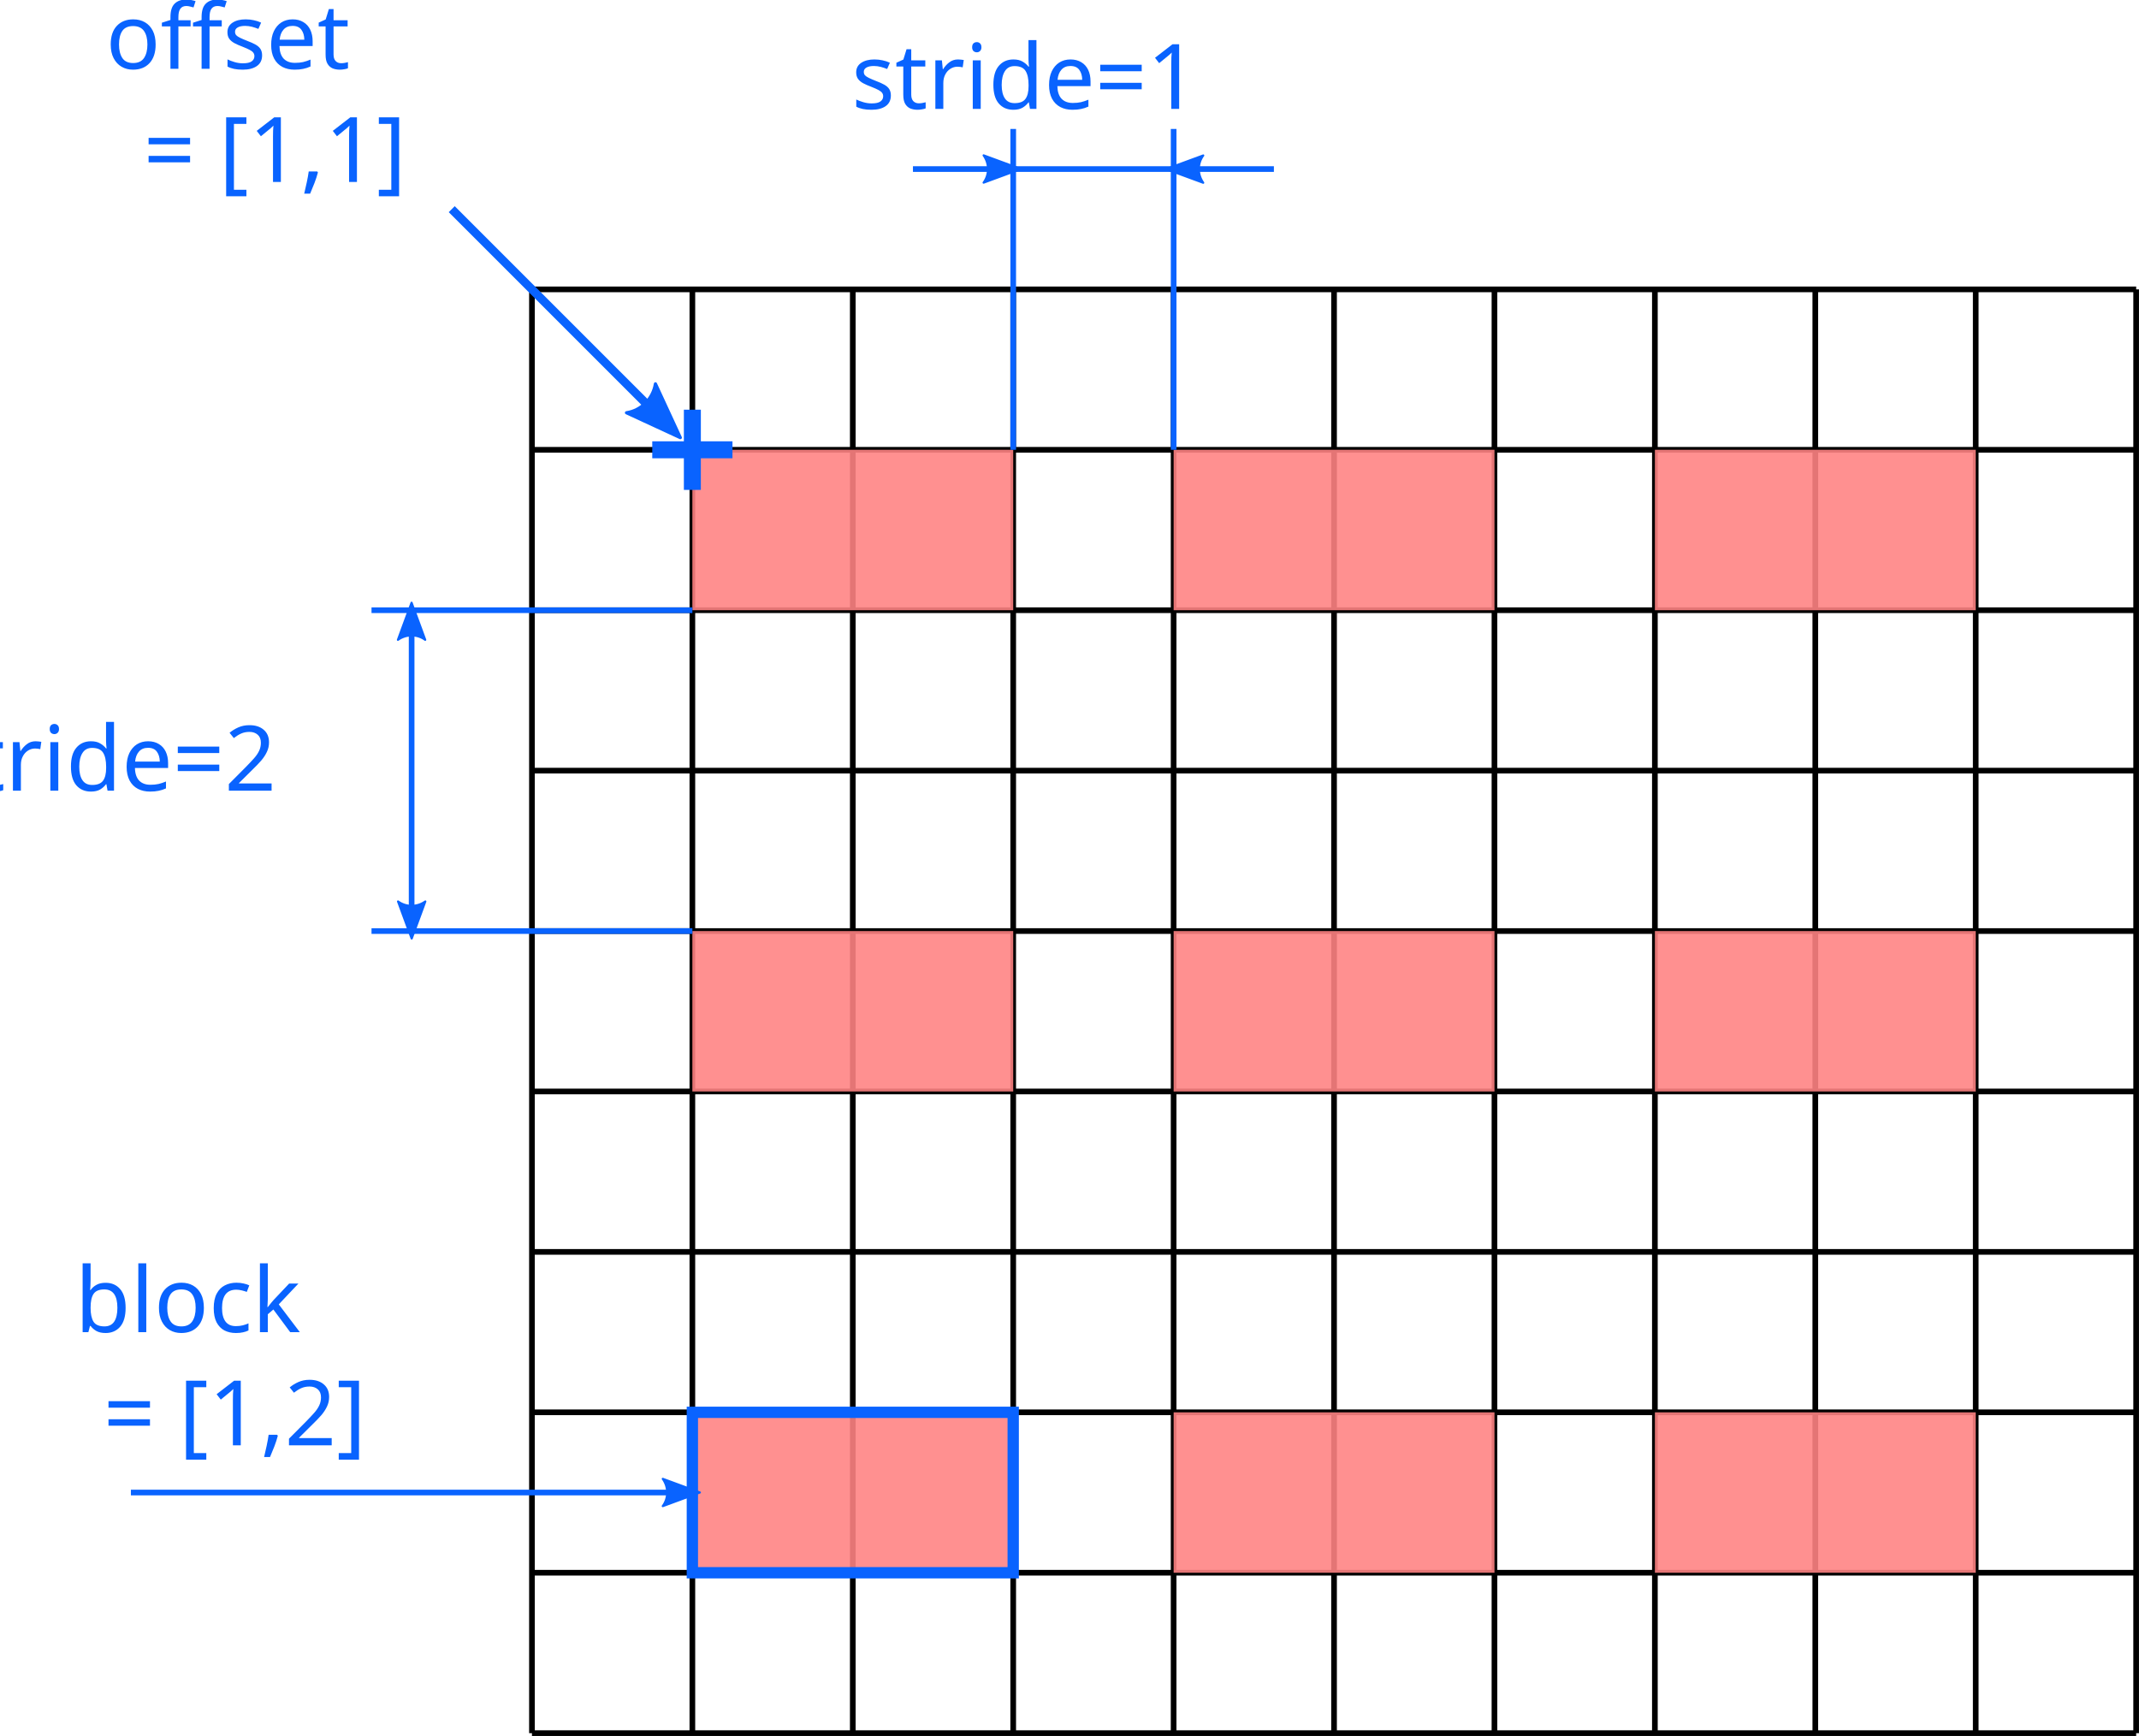
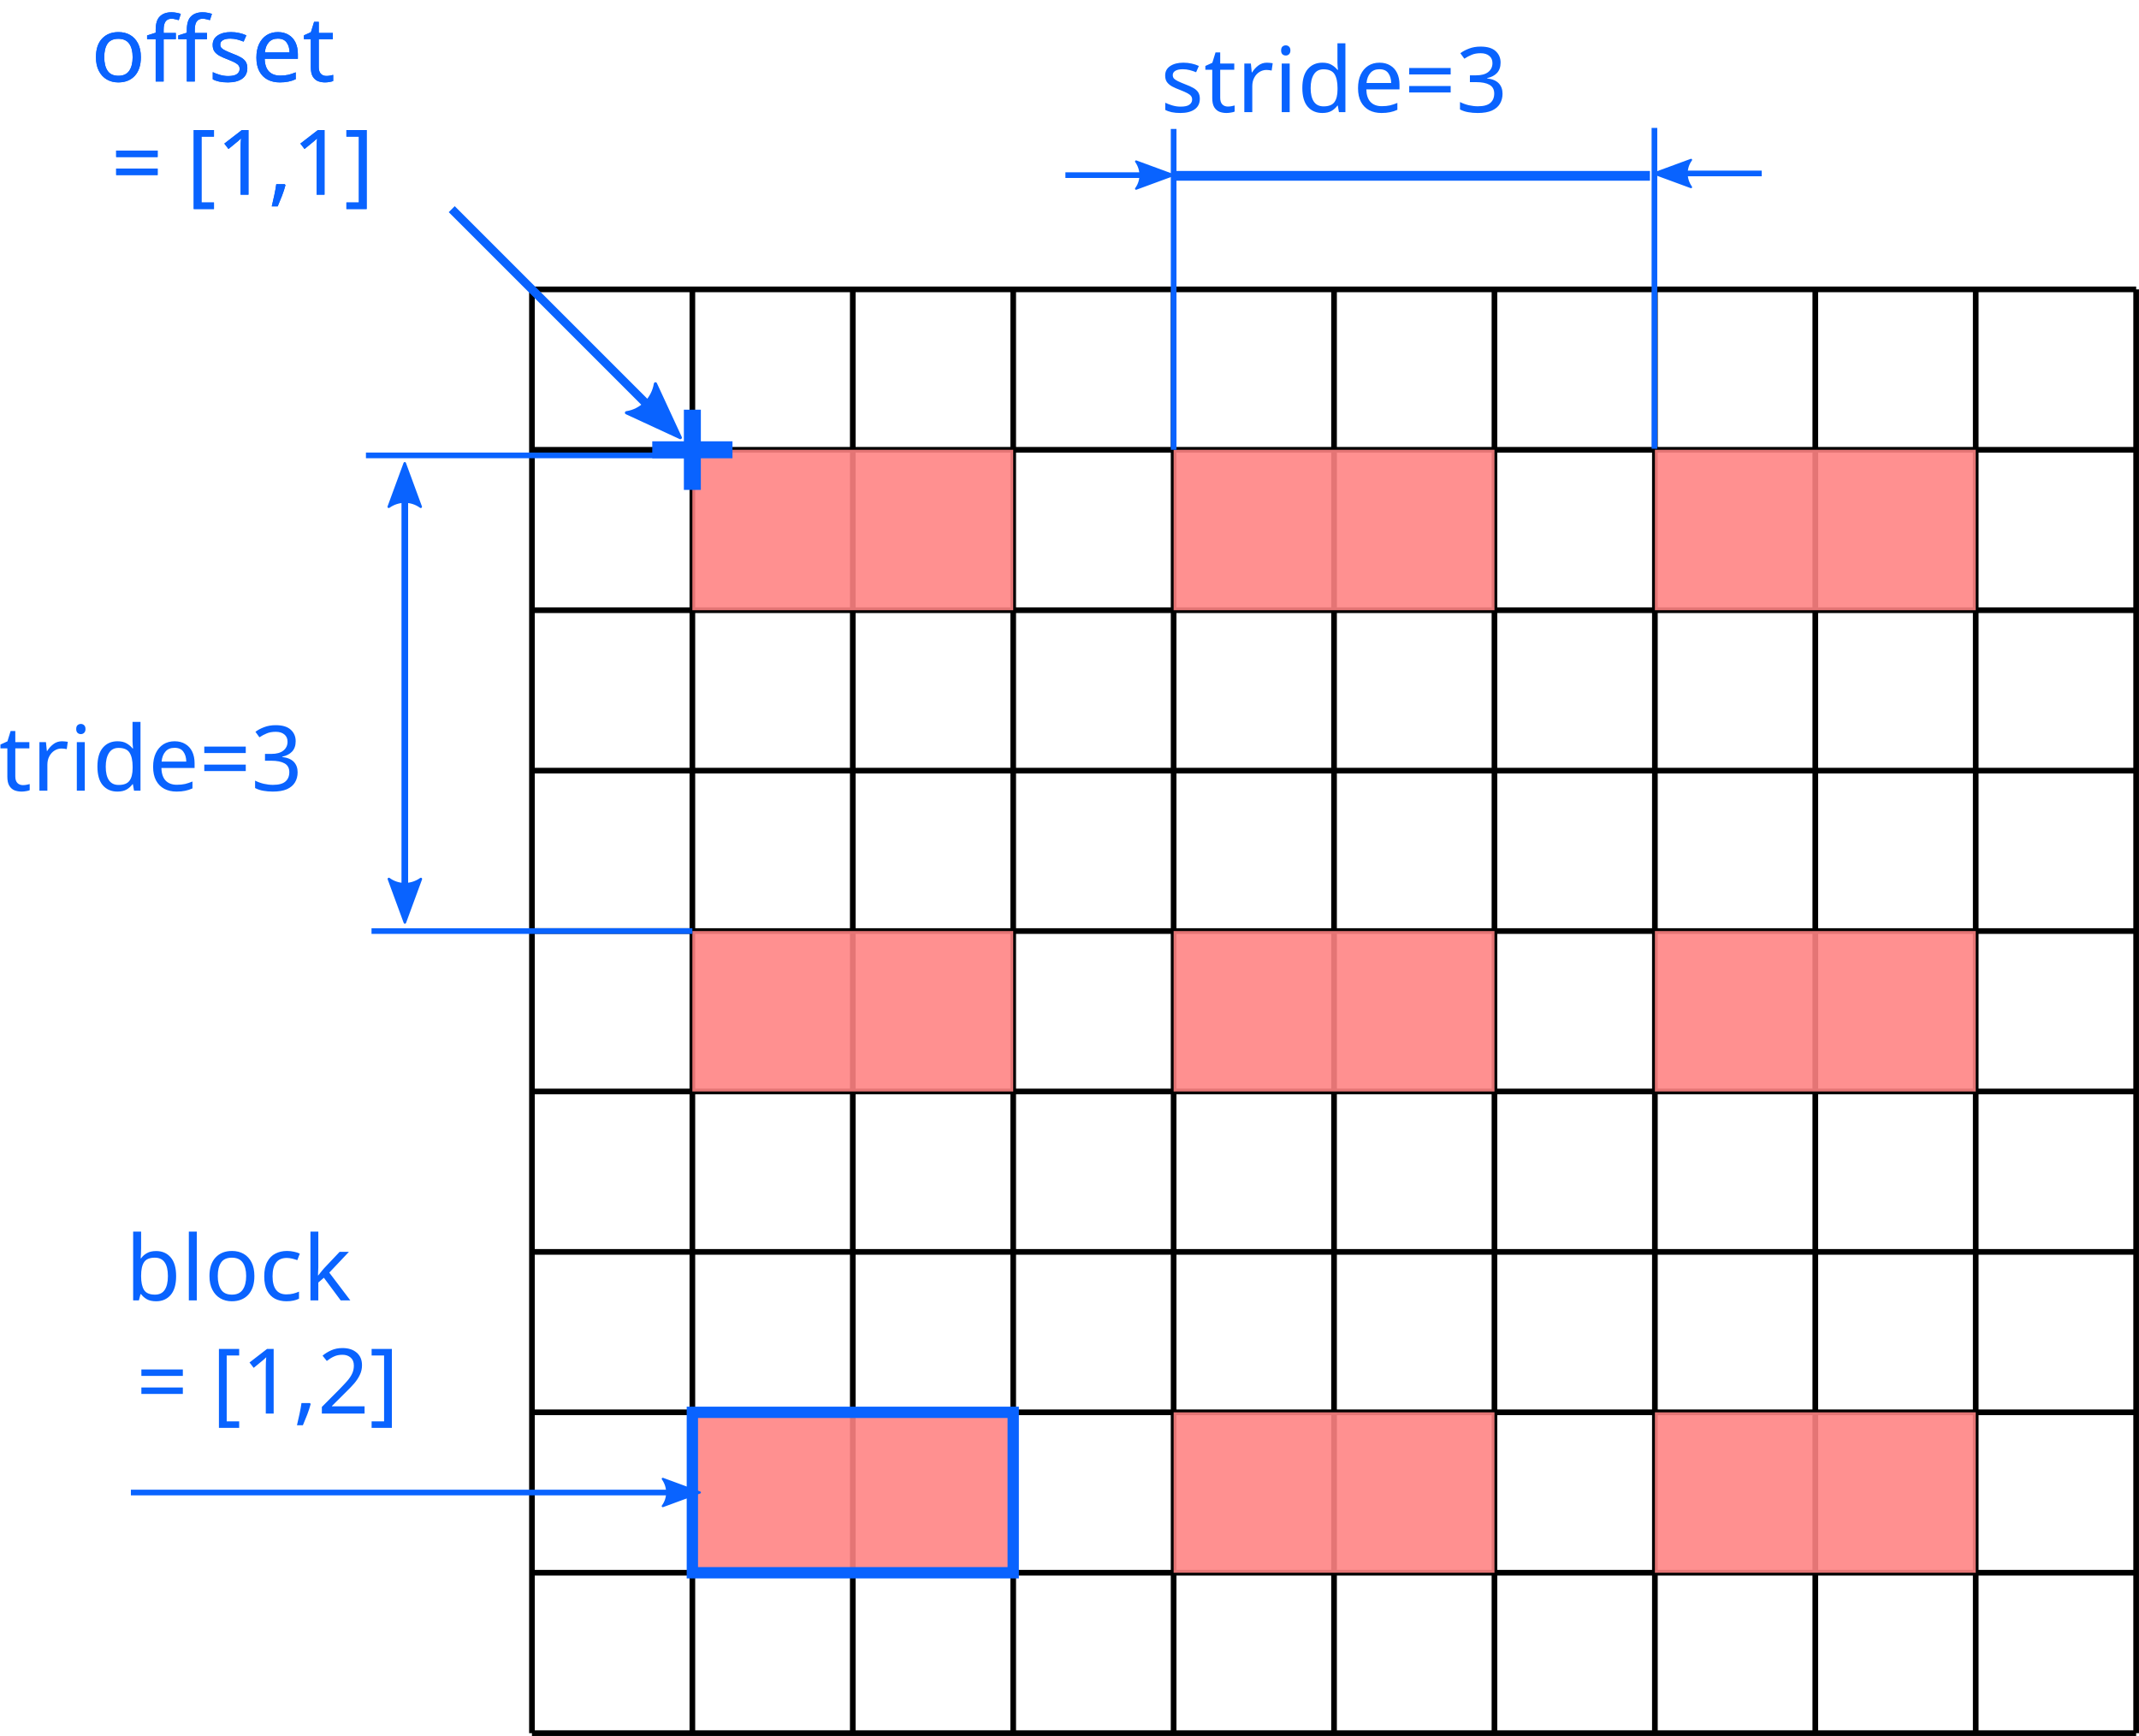
<svg xmlns="http://www.w3.org/2000/svg" width="377.959" height="306.751" id="svg2" version="1.1">
  <defs id="defs4">
    <marker style="overflow:visible" id="Arrow2Mstart" refX="0" refY="0" orient="auto">
      <path transform="scale(0.6,0.6)" d="M 8.719,4.034 -2.207,0.016 8.719,-4.002 c -1.745,2.372 -1.735,5.617 -6e-7,8.035 z" style="fill-rule:evenodd;stroke-width:0.625;stroke-linejoin:round" id="path3897" />
    </marker>
    <marker style="overflow:visible" id="Arrow2Mend" refX="0" refY="0" orient="auto">
      <path transform="scale(-0.6,-0.6)" d="M 8.719,4.034 -2.207,0.016 8.719,-4.002 c -1.745,2.372 -1.735,5.617 -6e-7,8.035 z" style="fill-rule:evenodd;stroke-width:0.625;stroke-linejoin:round" id="path3900" />
    </marker>
    <marker style="overflow:visible" id="Arrow2Mendp" refX="0" refY="0" orient="auto">
      <path transform="scale(-0.6,-0.6)" d="M 8.719,4.034 -2.207,0.016 8.719,-4.002 c -1.745,2.372 -1.735,5.617 -6e-7,8.035 z" style="fill:#09ff0e;fill-rule:evenodd;stroke:#09ff0e;stroke-width:0.625;stroke-linejoin:round" id="path4319" />
    </marker>
    <marker style="overflow:visible" id="Arrow2Mendp7" refX="0" refY="0" orient="auto">
-       <path transform="scale(-0.6,-0.6)" d="M 8.719,4.034 -2.207,0.016 8.719,-4.002 c -1.745,2.372 -1.735,5.617 -6e-7,8.035 z" style="fill:#0963ff;fill-rule:evenodd;stroke:#0963ff;stroke-width:0.625;stroke-linejoin:round" id="path4374" />
+       <path transform="scale(-0.6)" d="M 8.719,4.034 -2.207,0.016 8.719,-4.002 c -1.745,2.372 -1.735,5.617 -6e-7,8.035 z" style="fill:#0963ff;fill-rule:evenodd;stroke:#0963ff;stroke-width:0.625;stroke-linejoin:round" id="path4374" />
    </marker>
    <marker style="overflow:visible" id="Arrow2Mstartf" refX="0" refY="0" orient="auto">
-       <path transform="scale(0.6,0.6)" d="M 8.719,4.034 -2.207,0.016 8.719,-4.002 c -1.745,2.372 -1.735,5.617 -6e-7,8.035 z" style="fill:#0963ff;fill-rule:evenodd;stroke:#0963ff;stroke-width:0.625;stroke-linejoin:round" id="path5219" />
+       <path transform="scale(0.6)" d="M 8.719,4.034 -2.207,0.016 8.719,-4.002 c -1.745,2.372 -1.735,5.617 -6e-7,8.035 z" style="fill:#0963ff;fill-rule:evenodd;stroke:#0963ff;stroke-width:0.625;stroke-linejoin:round" id="path5219" />
    </marker>
    <marker style="overflow:visible" id="Arrow2Mendr" refX="0" refY="0" orient="auto">
-       <path transform="scale(-0.6,-0.6)" d="M 8.719,4.034 -2.207,0.016 8.719,-4.002 c -1.745,2.372 -1.735,5.617 -6e-7,8.035 z" style="fill:#0963ff;fill-rule:evenodd;stroke:#0963ff;stroke-width:0.625;stroke-linejoin:round" id="path5222" />
+       <path transform="scale(-0.6)" d="M 8.719,4.034 -2.207,0.016 8.719,-4.002 c -1.745,2.372 -1.735,5.617 -6e-7,8.035 z" style="fill:#0963ff;fill-rule:evenodd;stroke:#0963ff;stroke-width:0.625;stroke-linejoin:round" id="path5222" />
    </marker>
  </defs>
  <g transform="translate(37.30112,-420.1272)" id="layer1">
    <path id="path2987" d="m 56.693,471.26 0,255.118 m 28.346,-255.118 0,255.118 m 28.346,-255.118 0,255.118 m 28.346,-255.118 0,255.118 m 28.346,-255.118 0,255.118 m 28.346,-255.118 0,255.118 m 28.346,-255.118 0,255.118 m 28.346,-255.118 0,255.118 m 28.346,-255.118 0,255.118 m 28.346,-255.118 0,255.118 m 28.346,-255.118 0,255.118 M 56.693,471.26 l 283.465,0 m -283.465,28.346 283.465,0 m -283.465,28.346 283.465,0 m -283.465,28.346 283.465,0 m -283.465,28.346 283.465,0 m -283.465,28.346 283.465,0 m -283.465,28.346 283.465,0 m -283.465,28.346 283.465,0 m -283.465,28.346 283.465,0 m -283.465,28.346 283.465,0" style="fill:none;stroke:#000000;stroke-width:1px;stroke-linecap:butt;stroke-linejoin:miter;stroke-opacity:1" />
    <rect y="499.606" x="85.039" height="28.346" width="56.693" id="rect2991" style="fill:#ff8383;fill-opacity:0.891;fill-rule:evenodd;stroke:none" />
    <rect y="499.606" x="170.079" height="28.346" width="56.693" id="rect2991-3" style="fill:#ff8383;fill-opacity:0.891;fill-rule:evenodd;stroke:none" />
    <rect y="499.606" x="255.118" height="28.346" width="56.693" id="rect2991-6" style="fill:#ff8383;fill-opacity:0.891;fill-rule:evenodd;stroke:none" />
    <rect y="584.646" x="85.039" height="28.346" width="56.693" id="rect2991-7" style="fill:#ff8383;fill-opacity:0.891;fill-rule:evenodd;stroke:none" />
    <rect y="584.646" x="170.079" height="28.346" width="56.693" id="rect2991-5" style="fill:#ff8383;fill-opacity:0.891;fill-rule:evenodd;stroke:none" />
    <rect y="584.646" x="255.118" height="28.346" width="56.693" id="rect2991-35" style="fill:#ff8383;fill-opacity:0.891;fill-rule:evenodd;stroke:none" />
    <rect y="669.685" x="85.039" height="28.346" width="56.693" id="rect2991-62" style="fill:#ff8383;fill-opacity:0.891;fill-rule:evenodd;stroke:none" />
    <rect y="669.685" x="170.079" height="28.346" width="56.693" id="rect2991-9" style="fill:#ff8383;fill-opacity:0.891;fill-rule:evenodd;stroke:none" />
    <rect y="669.685" x="255.118" height="28.346" width="56.693" id="rect2991-1" style="fill:#ff8383;fill-opacity:0.891;fill-rule:evenodd;stroke:none" />
    <path transform="translate(56.19291,470.7598)" id="path3847" d="m 28.846,21.76 0,14.173" style="fill:none;stroke:#0963ff;stroke-width:3;stroke-linecap:butt;stroke-linejoin:miter;stroke-miterlimit:4;stroke-opacity:1;stroke-dasharray:none" />
    <path id="path3847-2" d="m 77.953,499.606 14.173,0" style="fill:none;stroke:#0963ff;stroke-width:3;stroke-linecap:butt;stroke-linejoin:miter;stroke-miterlimit:4;stroke-opacity:1;stroke-dasharray:none" />
    <path transform="translate(56.19291,470.7598)" id="path3867" d="M -13.673,-13.673 25.303,25.303" style="fill:#000bfc;fill-opacity:1;stroke:#0963ff;stroke-width:1.5;stroke-linecap:butt;stroke-linejoin:miter;stroke-miterlimit:4;stroke-opacity:1;stroke-dasharray:none;marker-end:url(#Arrow2Mendp7)" />
-     <text xml:space="preserve" style="font-size:24px;font-style:normal;font-weight:normal;line-height:125%;letter-spacing:0px;word-spacing:0px;fill:#0963ff;fill-opacity:1;stroke:none;font-family:Sans" x="24.803" y="432.283" id="text4360">
-       <tspan id="tspan4362" x="24.803" y="432.283" style="font-size:16px;text-align:center;text-anchor:middle;fill:#0963ff;fill-opacity:1;stroke:none">offset</tspan>
-       <tspan id="tspan4817" x="24.803" y="452.283" style="font-size:16px;text-align:center;text-anchor:middle;fill:#0963ff;fill-opacity:1;stroke:none"> = [1,1]</tspan>
+     <text xml:space="preserve" style="font-style:normal;font-weight:normal;line-height:0%;font-family:sans-serif;letter-spacing:0px;word-spacing:0px;fill:#0963ff;fill-opacity:1;stroke:none" x="11.272" y="434.53" id="text4360">
+       <tspan id="tspan4362" x="11.272" y="434.53" style="font-size:16px;line-height:1.25;font-family:sans-serif;text-align:center;text-anchor:middle;fill:#0963ff;fill-opacity:1;stroke:none">offset</tspan>
+       <tspan id="tspan4817" x="11.272" y="454.53" style="font-size:16px;line-height:1.25;font-family:sans-serif;text-align:center;text-anchor:middle;fill:#0963ff;fill-opacity:1;stroke:none"> = [1,1]</tspan>
    </text>
-     <path id="path4419" d="m 28.346,527.953 56.693,0" style="fill:none;stroke:#0963ff;stroke-width:1px;stroke-linecap:butt;stroke-linejoin:miter;stroke-opacity:1" />
+     <path id="path4419" d="M 27.36,500.596 H 84.052" style="fill:none;stroke:#0963ff;stroke-width:1px;stroke-linecap:butt;stroke-linejoin:miter;stroke-opacity:1" />
    <path id="path4419-7" d="m 28.346,584.646 56.693,0" style="fill:none;stroke:#0963ff;stroke-width:1px;stroke-linecap:butt;stroke-linejoin:miter;stroke-opacity:1" />
-     <path transform="translate(56.19291,470.7598)" id="path4439" d="m -20.76,57.193 0,56.693" style="fill:none;stroke:#0963ff;stroke-width:1px;stroke-linecap:butt;stroke-linejoin:miter;stroke-opacity:1;marker-start:url(#Arrow2Mstartf);marker-end:url(#Arrow2Mendr)" />
-     <path transform="translate(56.19291,470.7598)" id="path4819" d="m 85.539,28.846 0,-56.693" style="fill:none;stroke:#0963ff;stroke-width:1px;stroke-linecap:butt;stroke-linejoin:miter;stroke-opacity:1" />
+     <path id="path4439" d="m 34.228,503.541 v 78.038" style="fill:none;stroke:#0963ff;stroke-width:1.173px;stroke-linecap:butt;stroke-linejoin:miter;stroke-opacity:1;marker-start:url(#Arrow2Mstartf);marker-end:url(#Arrow2Mendr)" />
+     <path id="path4819" style="fill:none;stroke:#0963ff;stroke-width:1px;stroke-linecap:butt;stroke-linejoin:miter;stroke-opacity:1" d="M 255.036,442.73 V 499.421 Z" />
    <path transform="translate(56.19291,470.7598)" id="path4821" d="m 113.886,28.846 0,-56.693" style="fill:none;stroke:#0963ff;stroke-width:1px;stroke-linecap:butt;stroke-linejoin:miter;stroke-opacity:1" />
-     <path transform="translate(56.19291,470.7598)" id="path4823" d="m 67.823,-20.76 17.717,0" style="fill:none;stroke:#0963ff;stroke-width:1px;stroke-linecap:butt;stroke-linejoin:miter;stroke-opacity:1;marker-end:url(#Arrow2Mendp7)" />
-     <path transform="translate(56.19291,470.7598)" id="path4825" d="m 131.602,-20.76 -17.717,0" style="fill:none;stroke:#0963ff;stroke-width:1px;stroke-linecap:butt;stroke-linejoin:miter;stroke-opacity:1;marker-end:url(#Arrow2Mendp7)" />
-     <path transform="translate(56.19291,470.7598)" id="path4827" d="m 85.539,-20.76 28.346,0" style="fill:none;stroke:#0963ff;stroke-width:1px;stroke-linecap:butt;stroke-linejoin:miter;stroke-opacity:1" />
+     <path id="path4823" d="m 150.955,451.074 h 17.717" style="fill:none;stroke:#0963ff;stroke-width:1px;stroke-linecap:butt;stroke-linejoin:miter;stroke-opacity:1;marker-end:url(#Arrow2Mendp7)" />
+     <path id="path4825" d="M 273.991,450.775 H 256.275" style="fill:none;stroke:#0963ff;stroke-width:1px;stroke-linecap:butt;stroke-linejoin:miter;stroke-opacity:1;marker-end:url(#Arrow2Mendp7)" />
+     <path id="path4827" d="m 170.232,451.196 h 84.011" style="fill:none;stroke:#0963ff;stroke-width:1.722px;stroke-linecap:butt;stroke-linejoin:miter;stroke-opacity:1" />
    <path style="fill:none;stroke:#0963ff;stroke-width:2;stroke-linecap:butt;stroke-linejoin:miter;stroke-miterlimit:4;stroke-opacity:1;stroke-dasharray:none" d="m 28.846,198.925 0,28.346 56.693,0 0,-28.346 z" id="path5291" transform="translate(56.19291,470.7598)" />
    <path style="fill:none;stroke:#0963ff;stroke-width:1px;stroke-linecap:butt;stroke-linejoin:miter;stroke-opacity:1;marker-end:url(#Arrow2Mendp7)" d="m -70.366,213.098 99.213,0" id="path5293" transform="translate(56.19291,470.7598)" />
-     <text xml:space="preserve" style="font-size:24px;font-style:normal;font-weight:normal;line-height:125%;letter-spacing:0px;word-spacing:0px;fill:#0963ff;fill-opacity:1;stroke:none;font-family:Sans" x="-3.543" y="559.842" id="text4360-0">
-       <tspan id="tspan4817-3" x="-3.543" y="559.842" style="font-size:16px;text-align:center;text-anchor:middle;fill:#0963ff;fill-opacity:1;stroke:none">stride=2</tspan>
+     <text xml:space="preserve" style="font-style:normal;font-weight:normal;line-height:0%;font-family:sans-serif;letter-spacing:0px;word-spacing:0px;fill:#0963ff;fill-opacity:1;stroke:none" x="-3.543" y="559.842" id="text4360-0">
+       <tspan id="tspan4817-3" x="-3.543" y="559.842" style="font-size:16px;line-height:1.25;font-family:sans-serif;text-align:center;text-anchor:middle;fill:#0963ff;fill-opacity:1;stroke:none">stride=3</tspan>
+       <tspan x="-3.543" y="568.703" style="font-size:16px;line-height:1.25;font-family:sans-serif;text-align:center;text-anchor:middle;fill:#0963ff;fill-opacity:1;stroke:none" id="tspan477" />
    </text>
-     <text xml:space="preserve" style="font-size:24px;font-style:normal;font-weight:normal;line-height:125%;letter-spacing:0px;word-spacing:0px;fill:#0963ff;fill-opacity:1;stroke:none;font-family:Sans" x="159.449" y="439.37" id="text4360-6">
-       <tspan id="tspan4817-6" x="159.449" y="439.37" style="font-size:16px;text-align:center;text-anchor:middle;fill:#0963ff;fill-opacity:1;stroke:none">stride=1</tspan>
+     <text xml:space="preserve" style="font-style:normal;font-weight:normal;line-height:0%;font-family:sans-serif;letter-spacing:0px;word-spacing:0px;fill:#0963ff;fill-opacity:1;stroke:none" x="209.361" y="439.934" id="text4360-6">
+       <tspan id="tspan4817-6" x="209.361" y="439.934" style="font-size:16px;line-height:1.25;font-family:sans-serif;text-align:center;text-anchor:middle;fill:#0963ff;fill-opacity:1;stroke:none">stride=3</tspan>
+       <tspan x="209.361" y="448.795" style="font-size:16px;line-height:1.25;font-family:sans-serif;text-align:center;text-anchor:middle;fill:#0963ff;fill-opacity:1;stroke:none" id="tspan475" />
    </text>
-     <text xml:space="preserve" style="font-size:24px;font-style:normal;font-weight:normal;line-height:125%;letter-spacing:0px;word-spacing:0px;fill:#0963ff;fill-opacity:1;stroke:none;font-family:Sans" x="17.717" y="655.512" id="text4360-2">
-       <tspan id="tspan4362-6" x="17.717" y="655.512" style="font-size:16px;text-align:center;text-anchor:middle;fill:#0963ff;fill-opacity:1;stroke:none">block</tspan>
-       <tspan id="tspan4817-1" x="17.717" y="675.512" style="font-size:16px;text-align:center;text-anchor:middle;fill:#0963ff;fill-opacity:1;stroke:none"> = [1,2]</tspan>
+     <text xml:space="preserve" style="font-style:normal;font-weight:normal;line-height:0%;font-family:sans-serif;letter-spacing:0px;word-spacing:0px;fill:#0963ff;fill-opacity:1;stroke:none" x="15.724" y="649.91" id="text4360-2">
+       <tspan id="tspan4362-6" x="15.724" y="649.91" style="font-size:16px;line-height:1.25;font-family:sans-serif;text-align:center;text-anchor:middle;fill:#0963ff;fill-opacity:1;stroke:none">block</tspan>
+       <tspan id="tspan4817-1" x="15.724" y="669.91" style="font-size:16px;line-height:1.25;font-family:sans-serif;text-align:center;text-anchor:middle;fill:#0963ff;fill-opacity:1;stroke:none"> = [1,2]</tspan>
+     </text>
+     <text xml:space="preserve" style="font-style:normal;font-weight:normal;line-height:0%;font-family:sans-serif;letter-spacing:0px;word-spacing:0px;fill:#0963ff;fill-opacity:1;stroke:none" x="11.272" y="434.53" id="text431">
+       <tspan id="tspan427" x="11.272" y="434.53" style="font-size:16px;line-height:1.25;font-family:sans-serif;text-align:center;text-anchor:middle;fill:#0963ff;fill-opacity:1;stroke:none">offset</tspan>
+       <tspan id="tspan429" x="11.272" y="454.53" style="font-size:16px;line-height:1.25;font-family:sans-serif;text-align:center;text-anchor:middle;fill:#0963ff;fill-opacity:1;stroke:none"> = [1,1]</tspan>
    </text>
  </g>
</svg>
